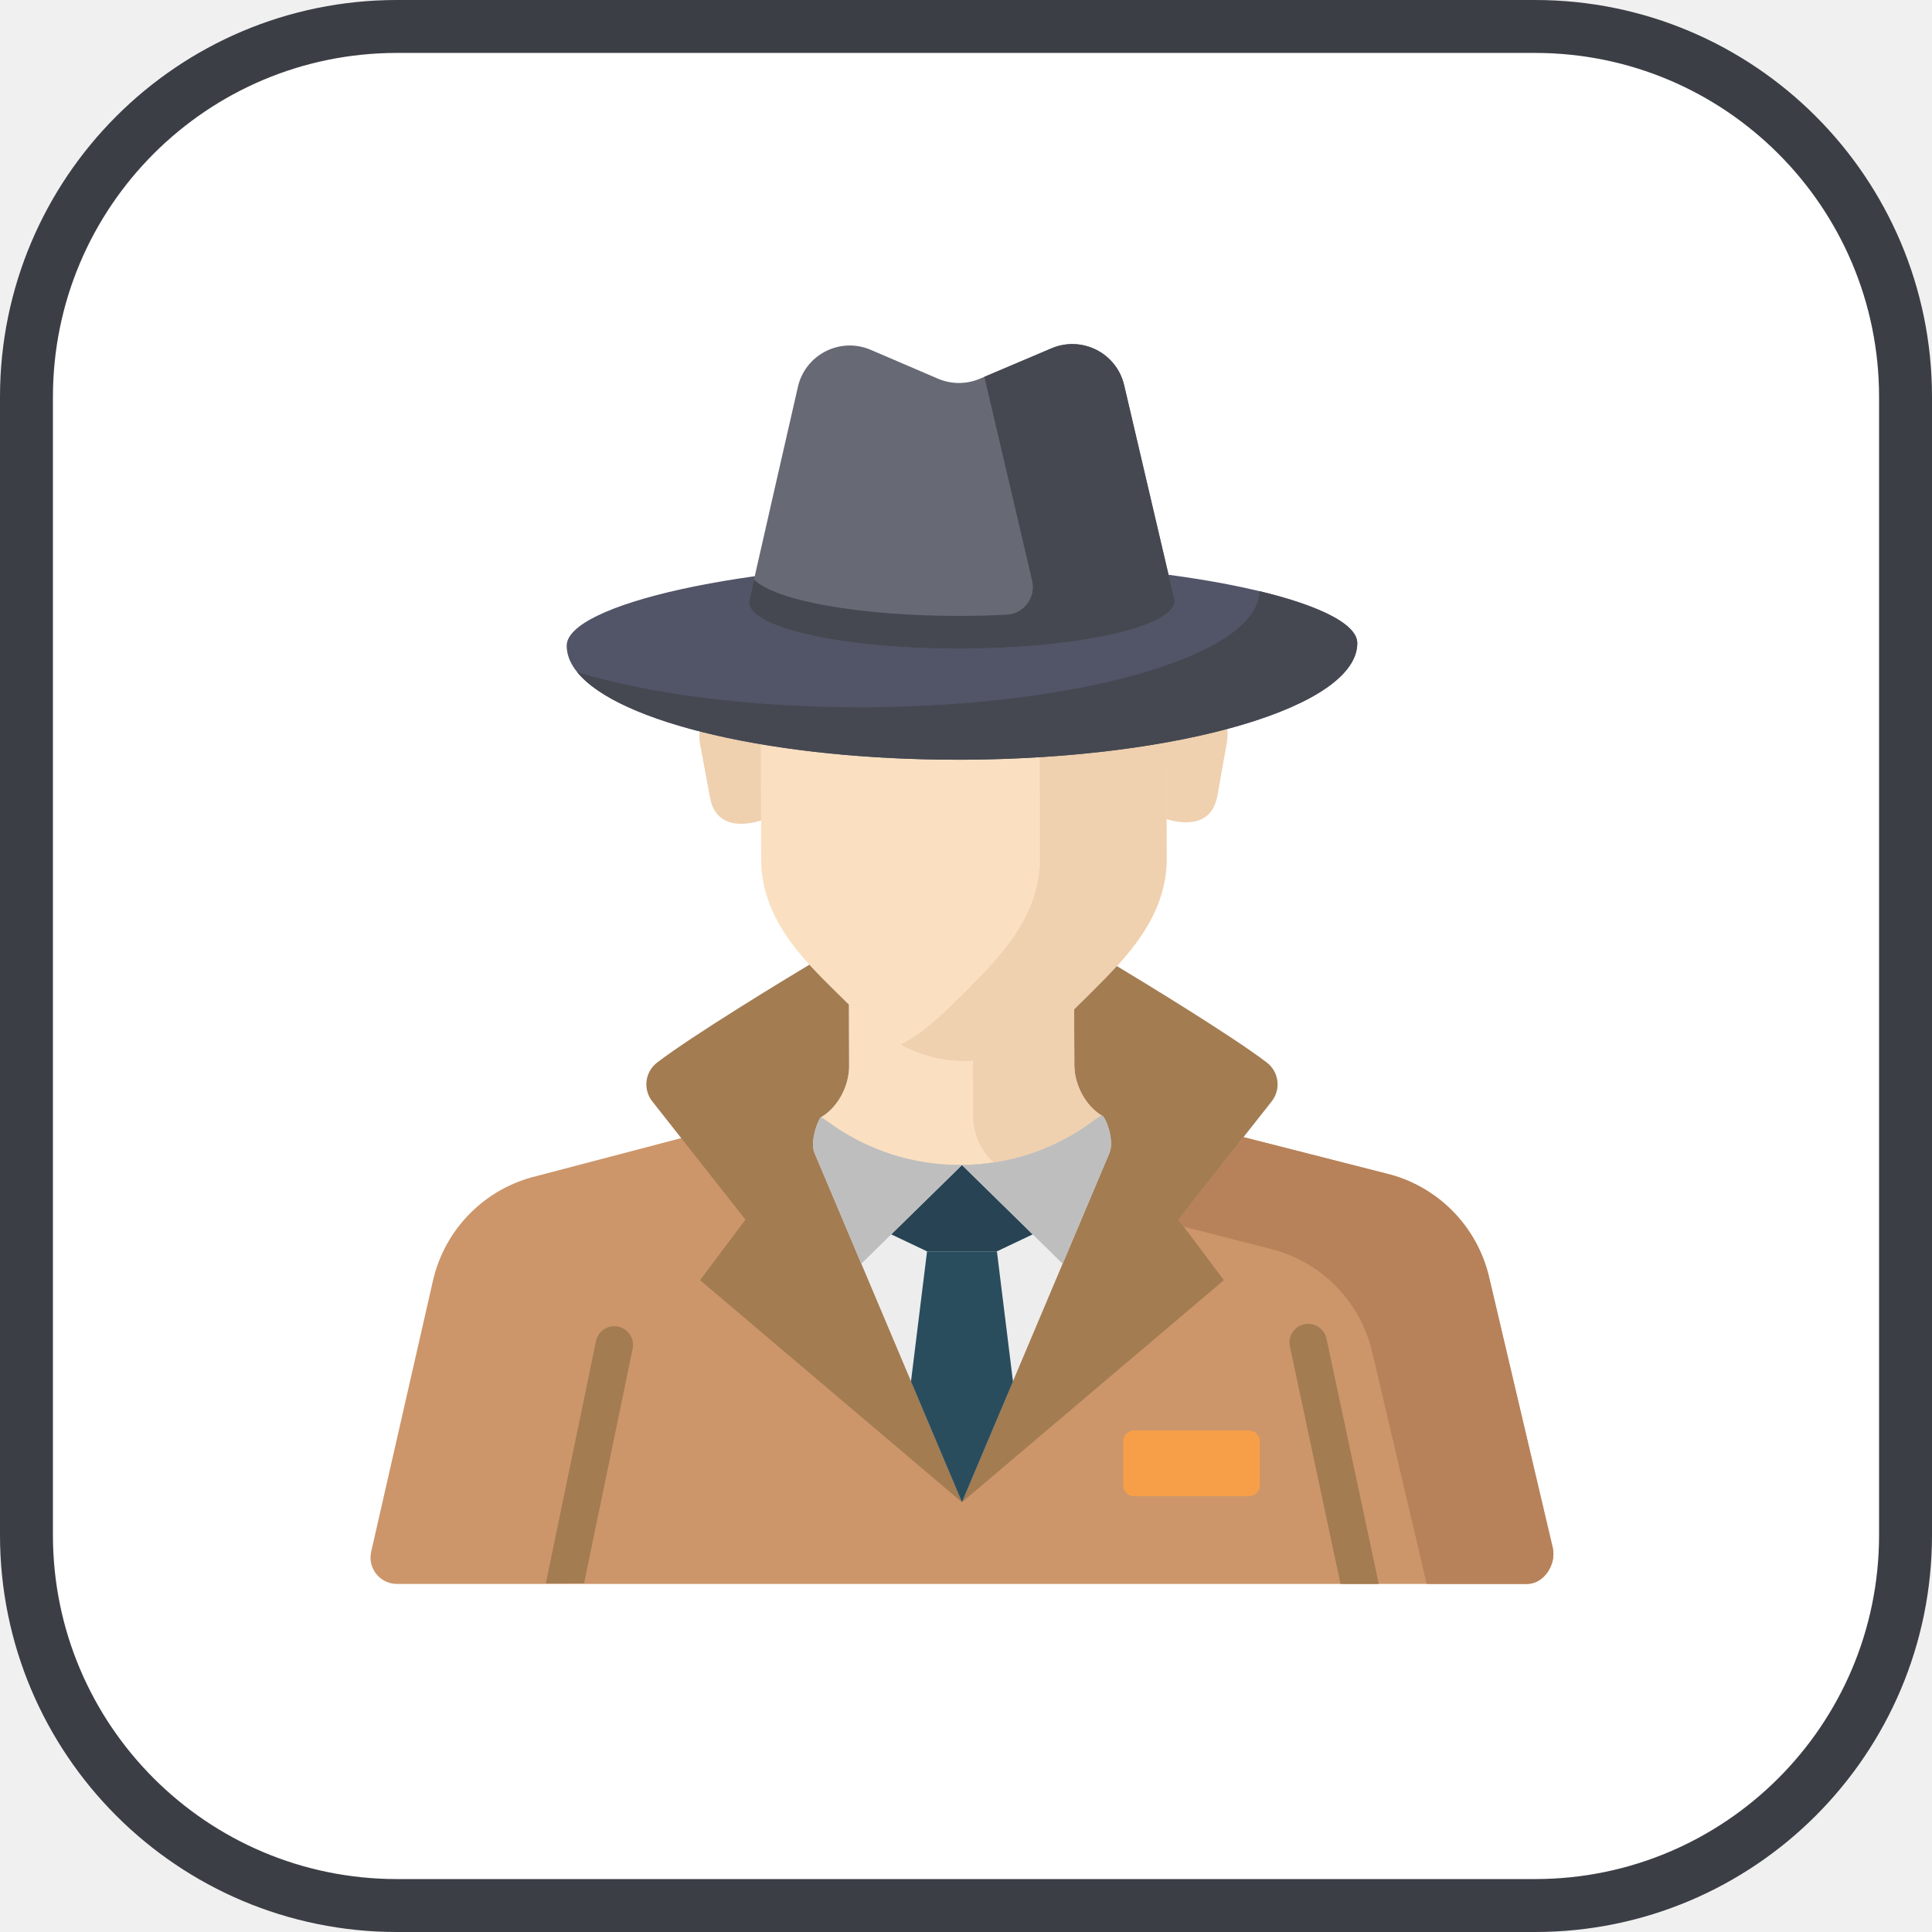
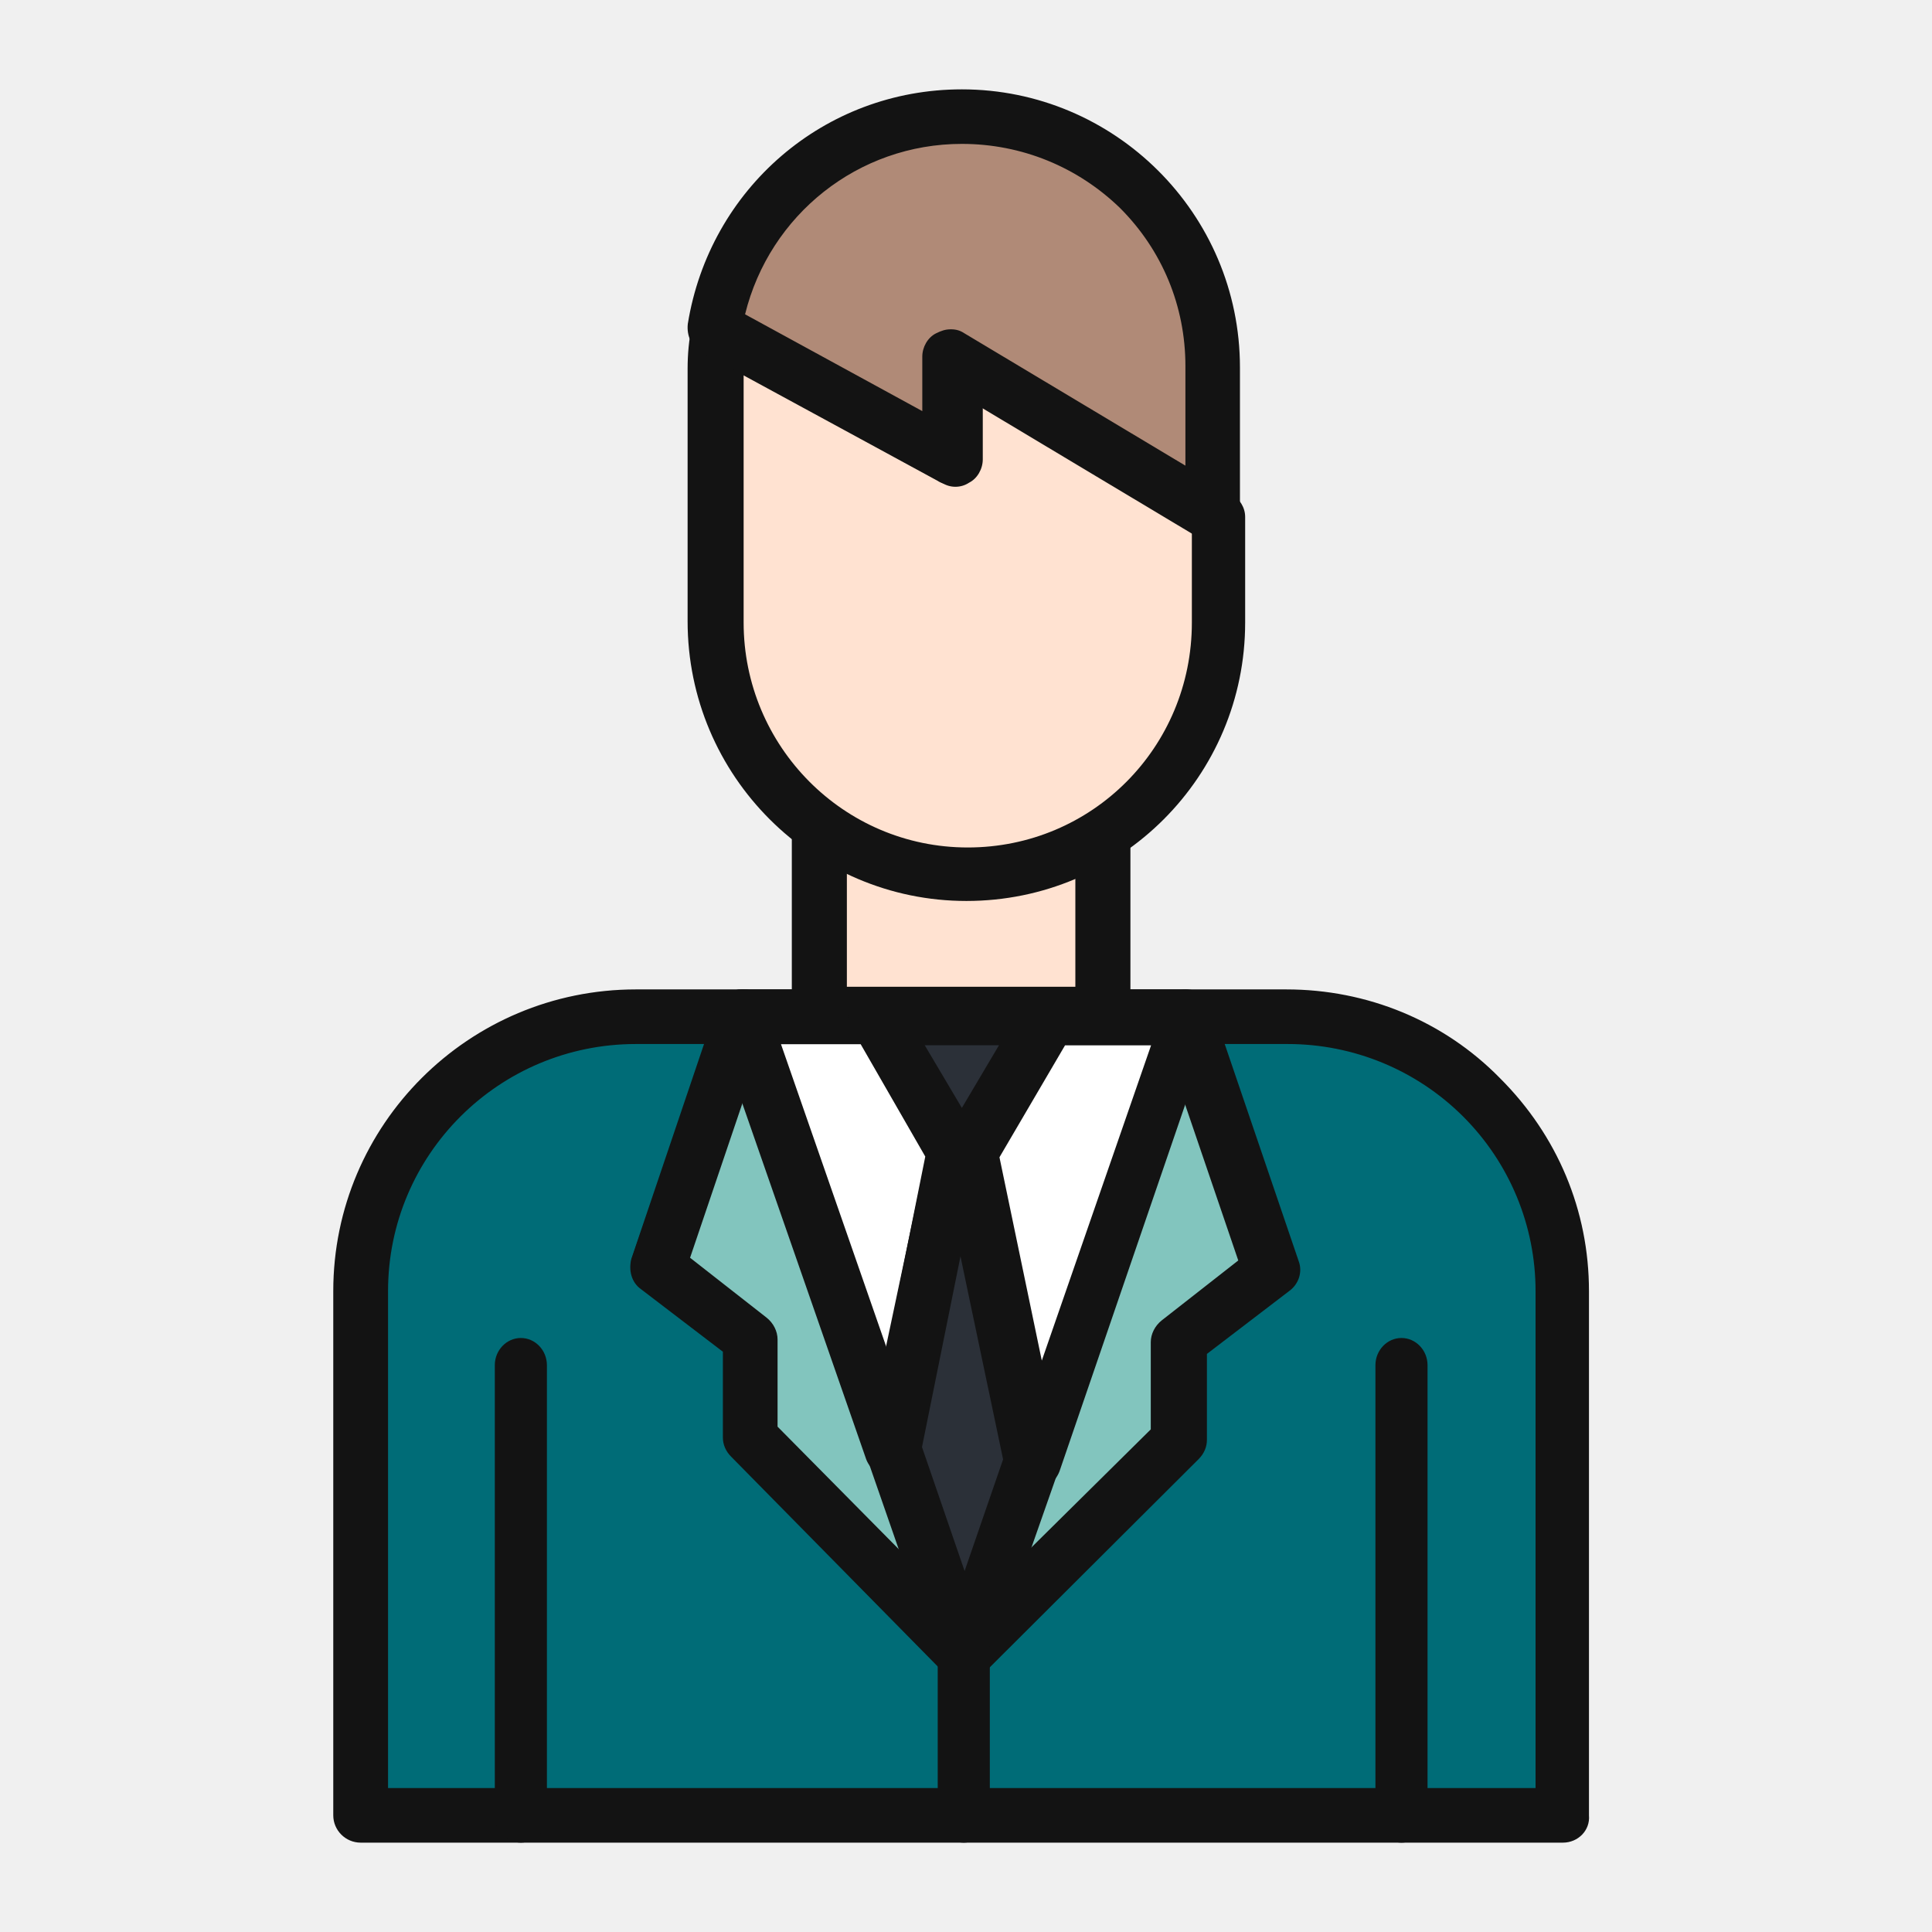
- <svg xmlns="http://www.w3.org/2000/svg" width="800px" height="800px" viewBox="0 0 73 73" version="1.1">
-   <defs>
- 
- </defs>
-   <g id="the-modern-web/proxies" stroke="none" stroke-width="1" fill="none" fill-rule="evenodd">
-     <g id="container" transform="translate(2, 2)" fill="#FFFFFF" fill-rule="nonzero" stroke="#3B3E45" stroke-width="2">
-       <rect id="mask" x="-1" y="-1" width="71" height="71" rx="14">
- 
- </rect>
-     </g>
-     <g id="agent" transform="translate(14, 13)" fill-rule="nonzero">
-       <path d="M25.363,33.994 L28.586,30.946 C29.144,30.418 28.866,29.48 28.11,29.342 C27.231,29.168 26.596,28.152 26.593,27.256 L26.579,23.264 L18.068,23.294 L18.082,27.286 C18.085,28.181 17.457,29.202 16.579,29.382 C15.824,29.524 15.552,30.464 16.114,30.988 L19.359,34.015 C21.051,35.594 23.681,35.585 25.363,33.994 Z" id="Shape" fill="#FAE0C1">
- 
- </path>
-       <path d="M42.264,35.254 C41.805,33.303 40.279,31.781 38.326,31.328 L31.33,29.544 L28.933,28.988 C28.794,28.956 28.653,28.939 28.513,28.938 C28.092,28.935 27.677,29.069 27.335,29.326 C24.352,31.572 20.246,31.586 17.248,29.361 C17.135,29.277 17.015,29.207 16.889,29.151 C16.882,29.147 16.874,29.145 16.866,29.141 C16.788,29.107 16.708,29.079 16.627,29.056 C16.59,29.045 16.553,29.036 16.515,29.027 C16.368,28.995 16.218,28.979 16.067,28.981 C15.997,28.982 15.927,28.987 15.857,28.995 C15.787,29.004 15.717,29.017 15.647,29.034 L13.254,29.606 L6.271,31.438 C4.321,31.904 2.805,33.437 2.359,35.392 L0.025,45.631 C-0.117,46.256 0.359,46.85 1,46.848 L43.703,46.848 C44.344,46.846 44.815,46.101 44.669,45.477 L42.264,35.254 Z" id="Shape" fill="#CC966A">
- 
- </path>
-       <path d="M27.621,29.148 C27.521,29.199 27.425,29.258 27.335,29.326 C24.352,31.572 20.246,31.586 17.248,29.361 C17.174,29.306 17.097,29.257 17.016,29.214 C16.975,29.192 16.544,30.119 16.797,30.619 L22.348,43.761 L27.899,30.619 C28.163,30.096 27.73,29.093 27.621,29.148 Z" id="Shape" fill="#EDEDED">
- 
- </path>
-       <polygon id="Shape" fill="#274354" points="25.02 33.64 22.348 31.02 19.675 33.64 21.028 34.282 23.668 34.282">
- 
- </polygon>
-       <path d="M14.831,13.338 L13.885,13.341 C13.542,13.343 13.227,13.46 12.976,13.655 C12.541,13.994 12.351,14.563 12.451,15.106 L12.83,17.151 C13.123,18.665 14.849,17.967 14.849,17.967 L14.831,13.338 Z" id="Shape" fill="#EFD0AF">
- 
- </path>
-       <path d="M29.967,13.288 L30.913,13.284 C31.256,13.283 31.572,13.398 31.824,13.591 C32.262,13.928 32.456,14.495 32.359,15.039 L31.995,17.085 C31.712,18.603 29.981,17.916 29.981,17.916 L29.967,13.288 Z" id="Shape" fill="#EFD0AF">
- 
- </path>
-       <path d="M27.616,5.678 C26.382,4.545 24.65,3.558 22.366,3.539 C20.082,3.574 18.356,4.572 17.13,5.714 C15.566,7.17 14.724,9.328 14.731,11.551 L14.732,11.819 L14.734,11.819 L14.761,19.568 C14.812,21.729 16.308,23.221 17.609,24.501 C18.805,25.68 20.163,27.071 22.447,27.091 C24.73,27.055 26.078,25.654 27.267,24.468 C28.558,23.178 30.045,21.677 30.081,19.516 L30.054,11.766 L30.056,11.766 L30.055,11.498 C30.047,9.275 29.19,7.123 27.616,5.678 Z" id="Shape" fill="#FAE0C1">
- 
- </path>
-       <path d="M30.053,11.767 L30.056,11.767 L30.055,11.498 C30.047,9.275 29.19,7.123 27.616,5.678 C26.972,5.086 26.192,4.535 25.268,4.14 L25.292,19.516 C25.256,21.677 23.77,23.178 22.478,24.468 C21.773,25.171 21.013,25.95 20.035,26.475 C20.717,26.84 21.503,27.083 22.446,27.091 C24.73,27.055 26.078,25.654 27.266,24.468 C28.558,23.178 30.045,21.677 30.08,19.516 L30.053,11.767 Z" id="Shape" fill="#EFD0AF">
- 
- </path>
-       <path d="M37.284,11.298 C37.279,9.754 30.613,8.227 22.38,8.245 L22.38,8.245 C22.365,8.245 22.351,8.245 22.337,8.245 C22.323,8.245 22.309,8.245 22.295,8.245 C14.061,8.284 7.406,9.856 7.412,11.401 C7.42,13.799 14.087,15.721 22.321,15.706 L22.363,15.706 L22.405,15.706 L22.405,15.706 C30.639,15.664 37.293,13.696 37.284,11.298 Z" id="Shape" fill="#525467">
- 
- </path>
-       <path d="M33.589,9.337 C33.563,11.727 26.922,13.684 18.71,13.726 C18.696,13.726 18.682,13.726 18.668,13.726 C18.653,13.726 18.64,13.726 18.625,13.726 L18.625,13.726 C14.366,13.734 10.525,13.223 7.809,12.396 C9.358,14.309 15.264,15.719 22.321,15.706 L22.363,15.706 L22.405,15.706 L22.405,15.706 C30.639,15.664 37.293,13.696 37.284,11.298 C37.282,10.592 35.888,9.89 33.589,9.337 Z" id="Shape" fill="#454851">
- 
- </path>
-       <path d="M30.339,9.51 L28.475,1.553 C28.19,0.338 26.88,-0.326 25.732,0.161 L23.021,1.311 C22.517,1.525 21.947,1.524 21.443,1.309 L18.9,0.218 C17.746,-0.277 16.426,0.396 16.148,1.621 C16.148,1.621 14.302,9.688 14.302,9.75 C14.305,10.737 17.908,11.524 22.349,11.509 C26.789,11.494 30.386,10.681 30.383,9.694 C30.382,9.632 30.368,9.571 30.339,9.51 Z" id="Shape" fill="#676A75">
- 
- </path>
-       <path d="M22.349,11.509 C26.789,11.494 30.386,10.681 30.383,9.694 C30.382,9.632 30.368,9.571 30.339,9.51 L28.475,1.553 C28.19,0.338 26.88,-0.326 25.732,0.161 L23.195,1.238 L24.999,8.939 C25.148,9.574 24.687,10.194 24.035,10.227 C23.491,10.254 22.927,10.27 22.349,10.272 C18.509,10.285 15.297,9.698 14.495,8.902 L14.489,8.903 C14.374,9.414 14.302,9.738 14.302,9.75 C14.305,10.737 17.908,11.524 22.349,11.509 Z" id="Shape" fill="#454851">
- 
- </path>
-       <path d="M33.866,27.147 C32.548,26.138 29.178,24.092 28.201,23.503 C27.893,23.841 27.574,24.16 27.266,24.468 C27.046,24.687 26.821,24.914 26.586,25.138 L26.593,27.256 C26.593,27.266 26.593,27.275 26.593,27.285 C26.593,27.288 26.593,27.291 26.594,27.295 C26.594,27.301 26.594,27.307 26.594,27.314 C26.617,28.017 27.021,28.782 27.621,29.148 C27.73,29.093 28.163,30.096 27.899,30.619 L22.348,43.761 L32.244,35.371 L30.528,33.083 L34.051,28.614 C34.409,28.159 34.326,27.499 33.866,27.147 Z" id="Shape" fill="#A37C52">
- 
- </path>
-       <path d="M22.348,43.761 L16.797,30.619 C16.544,30.119 16.975,29.192 17.017,29.214 C17.641,28.857 18.061,28.068 18.081,27.346 C18.081,27.339 18.082,27.331 18.082,27.324 C18.082,27.321 18.082,27.318 18.082,27.315 C18.082,27.305 18.082,27.295 18.082,27.286 L18.074,24.957 C17.915,24.804 17.761,24.651 17.609,24.501 C17.27,24.168 16.919,23.82 16.582,23.45 C15.739,23.957 12.191,26.105 10.83,27.147 C10.37,27.499 10.287,28.159 10.645,28.614 L14.167,33.083 L12.452,35.371 L22.348,43.761 Z" id="Shape" fill="#A37C52">
- 
- </path>
-       <polygon id="Shape" fill="#2A4D5E" points="23.668 34.282 21.028 34.282 20.421 39.199 22.348 43.761 24.275 39.199">
- 
- </polygon>
-       <path d="M27.899,30.619 C28.159,30.104 27.743,29.122 27.626,29.146 C27.525,29.197 27.427,29.257 27.335,29.326 C25.861,30.436 24.113,31 22.36,31.019 C22.356,31.019 22.352,31.019 22.348,31.019 L22.348,31.02 L26.153,34.751 L27.899,30.619 Z" id="Shape" fill="#BEBEBE">
- 
- </path>
-       <path d="M17.017,29.214 C16.975,29.192 16.544,30.12 16.797,30.619 L18.542,34.751 L22.348,31.02 L22.348,31.019 C20.557,31.036 18.761,30.485 17.248,29.361 C17.174,29.306 17.097,29.257 17.017,29.214 Z" id="Shape" fill="#BEBEBE">
- 
- </path>
-       <path d="M27.622,29.148 C27.005,28.772 26.595,27.975 26.593,27.256 L26.586,25.139 C25.608,26.069 24.452,26.952 22.766,27.076 L22.77,29.214 C22.772,29.831 23.074,30.505 23.55,30.922 C24.892,30.716 26.195,30.184 27.335,29.326 C27.426,29.258 27.522,29.199 27.622,29.148 Z" id="Shape" fill="#EFD0AF">
- 
- </path>
-       <path d="M33.195,43.533 L28.845,43.533 C28.623,43.533 28.443,43.353 28.443,43.132 L28.443,41.453 C28.443,41.231 28.623,41.051 28.845,41.051 L33.195,41.051 C33.416,41.051 33.597,41.231 33.597,41.453 L33.597,43.132 C33.597,43.353 33.417,43.533 33.195,43.533 Z" id="Shape" fill="#F79F48">
- 
- </path>
-       <path d="M36.121,37.58 C36.04,37.198 35.664,36.955 35.282,37.035 C34.9,37.116 34.656,37.492 34.738,37.874 L36.651,46.848 L38.097,46.848 L36.121,37.58 Z" id="Shape" fill="#A37C52">
- 
- </path>
-       <path d="M8.069,46.824 L9.904,37.959 C9.982,37.577 9.736,37.203 9.354,37.125 C8.971,37.046 8.597,37.292 8.519,37.675 L6.624,46.829 L8.069,46.824 Z" id="Shape" fill="#A37C52">
- 
- </path>
-       <path d="M44.669,45.477 L42.264,35.254 C41.805,33.303 40.279,31.781 38.326,31.328 L32.985,29.966 L30.528,33.083 L30.73,33.351 L33.911,34.163 C35.864,34.616 37.391,36.138 37.85,38.089 L39.907,46.848 L43.703,46.848 C44.344,46.846 44.815,46.101 44.669,45.477 Z" id="Shape" fill="#B7825A">
- 
- </path>
+ <svg xmlns="http://www.w3.org/2000/svg" width="800px" height="800px" viewBox="0 0 800 800" version="1.1">
+   <g id="Page-1" stroke="none" stroke-width="1" fill="none" fill-rule="evenodd">
+     <g id="Desktop" transform="translate(-2192, -78)">
+       <g id="Self" transform="translate(2192, 78)">
+         <rect id="Rectangle" x="0" y="0" width="800" height="800" />
+         <g id="Group" transform="translate(138, 37)" fill-rule="nonzero">
+           <g id="qa-self">
+             <polygon id="Path" fill="#FFE2D1" points="202.822 252.053 319.336 252.053 319.336 383.466 202.822 383.466" />
+             <path d="M319.252,394.237 L201.274,394.237 C195.005,394.237 189.876,389.143 189.876,382.916 L189.876,250.449 C189.876,244.222 195.005,239.128 201.274,239.128 L318.682,239.128 C324.952,239.128 330.081,244.222 330.081,250.449 L330.081,382.916 C330.651,389.143 325.522,394.237 319.252,394.237 Z M212.673,371.594 L307.283,371.594 L307.283,261.771 L212.673,261.771 L212.673,371.594 Z" id="Shape" fill="#131313" />
+             <path d="M257.039,152.147 L158.648,99.098 C157.51,104.177 157.51,109.821 157.51,114.9 L157.51,219.305 C157.51,276.304 204.147,323.145 262.158,323.145 C319.6,323.145 366.805,276.869 366.805,219.305 L366.805,175.85 L257.039,110.385 L257.039,152.147 Z" id="Path" fill="#FFE2D1" />
+             <path d="M262.158,336.071 C198.781,336.071 146.722,284.393 146.722,220.22 L146.722,115.727 C146.722,109.481 147.288,103.802 148.42,98.123 C148.985,94.715 151.249,91.308 154.644,89.604 C158.039,87.9 162,87.9 164.83,89.604 L245.748,133.9 L245.748,111.184 C245.748,107.209 248.011,103.234 251.406,101.53 C254.801,99.258 259.328,99.826 262.724,101.53 L371.935,167.406 C375.33,169.678 377.593,173.085 377.593,177.06 L377.593,220.788 C377.593,284.393 326.1,336.071 262.158,336.071 L262.158,336.071 Z M169.922,117.999 L169.922,220.788 C169.922,271.899 211.23,313.923 262.724,313.923 C314.217,313.923 355.525,272.467 355.525,220.788 L355.525,183.307 L268.948,131.061 L268.948,153.209 C268.948,157.184 266.685,161.159 263.289,162.863 C259.894,165.134 255.367,165.134 251.972,162.863 L169.922,117.999 Z" id="Shape" fill="#131313" />
+             <path d="M262.105,10.772 C211.169,10.772 167.591,47.905 159.668,98.543 L257.577,151.43 L257.577,109.795 L366.805,174.499 L366.805,114.296 C366.239,56.908 319.831,10.772 262.105,10.772 Z" id="Path" fill="#B08A77" />
+             <path d="M364.145,187.424 C361.887,187.424 360.194,186.86 358.5,185.731 L267.049,130.971 L267.049,152.423 C267.049,156.375 264.791,160.327 261.404,162.02 C258.017,164.279 253.501,164.279 250.114,162.02 L152.453,108.955 C148.501,106.696 146.243,102.18 146.808,97.099 C155.84,41.211 203.259,0 260.275,0 C323.5,0 375.436,51.372 375.436,115.164 L375.436,176.134 C375.436,180.085 373.178,184.037 369.791,185.731 C368.097,186.86 365.839,187.424 364.145,187.424 Z M255.759,99.357 C258.017,99.357 259.71,99.922 261.404,101.051 L352.855,155.811 L352.855,114.6 C352.855,89.76 343.258,66.615 325.759,49.114 C308.259,32.178 285.114,22.581 260.275,22.581 L260.275,11.291 L260.275,22.581 C217.372,22.581 180.679,51.937 170.517,93.148 L243.904,133.229 L243.904,110.648 C243.904,106.696 246.162,102.745 249.549,101.051 C251.807,99.922 253.501,99.357 255.759,99.357 Z" id="Shape" fill="#131313" />
+             <path d="M395.037,383.466 L353.775,383.466 L389.384,488.769 L350.949,518.775 L350.949,560.104 L262.209,648.989 L174.035,558.406 L174.035,517.077 L135.599,487.071 L171.208,383.466 L126.556,383.466 C63.816,383.466 12.946,434.985 12.946,497.828 L12.946,715.228 L509.212,715.228 L509.212,497.828 C509.212,434.985 458.342,384.032 395.037,383.466 L395.037,383.466 Z" id="Path" fill="#006C77" />
+             <path d="M509.184,726 L11.34,726 C5.103,726 0,720.912 0,714.694 L0,497.623 C0,428.658 56.135,372.694 125.311,372.694 L170.106,372.694 C173.508,372.694 177.477,374.39 179.178,377.217 C180.879,380.043 182.013,384 180.879,387.392 L147.992,483.491 L179.745,508.364 C182.58,510.625 184.281,514.017 184.281,517.408 L184.281,553.587 L261.396,632.162 L339.078,554.717 L339.078,518.539 C339.078,515.147 340.779,511.755 343.614,509.494 L375.367,484.622 L342.48,387.392 C341.346,384 341.913,380.043 344.181,377.217 C346.449,374.39 349.851,372.694 353.253,372.694 L394.646,372.694 C428.1,372.694 459.853,385.696 483.101,409.438 C506.915,433.18 519.957,464.271 519.957,497.623 L519.957,714.694 C520.524,720.912 515.421,726 509.184,726 L509.184,726 Z M22.681,703.388 L497.843,703.388 L497.843,497.623 C497.843,470.489 487.07,444.486 467.791,425.266 C448.512,406.046 422.43,395.306 395.213,395.306 L395.213,384 L395.213,395.306 L369.13,395.306 L399.749,485.187 C401.45,489.709 399.749,494.797 395.78,497.623 L361.758,523.627 L361.758,559.24 C361.758,562.066 360.624,564.893 358.356,567.154 L269.334,655.904 C267.066,658.165 264.231,659.296 261.396,659.296 C258.561,659.296 255.726,658.165 253.458,655.904 L165.003,566.023 C162.735,563.762 161.601,560.936 161.601,558.109 L161.601,522.496 L127.579,496.493 C123.61,493.666 122.476,488.579 123.61,484.056 L154.229,395.306 L125.311,395.306 C68.609,395.306 22.681,441.094 22.681,497.623 L22.681,703.388 Z" id="Shape" fill="#131313" />
+             <polygon id="Path" fill="#82C5BE" points="173.688 517.654 173.688 558.42 261.594 648.445 350.064 559.553 350.064 518.786 388.382 488.778 352.881 383.466 170.871 383.466 135.934 487.646" />
+             <path d="M260.959,659.217 C258.129,659.217 254.732,658.089 253.034,655.832 L164.727,566.153 C162.463,563.897 161.33,561.077 161.33,558.257 L161.33,522.724 L127.366,496.779 C123.404,493.959 122.272,488.883 123.404,484.37 L158.5,380.591 C160.198,376.078 164.161,372.694 169.255,372.694 L352.097,372.694 C357.191,372.694 361.154,375.514 362.852,380.591 L398.514,485.498 C400.213,490.011 398.514,495.087 394.552,497.907 L360.588,523.852 L360.588,559.385 C360.588,562.205 359.455,565.025 357.191,567.281 L268.318,655.832 C267.186,658.089 264.355,659.217 260.959,659.217 L260.959,659.217 Z M183.973,553.745 L260.959,631.58 L338.511,554.873 L338.511,518.776 C338.511,515.391 340.209,512.007 343.039,509.751 L374.739,484.934 L344.172,395.255 L177.747,395.255 L147.745,483.806 L179.445,508.623 C182.275,510.879 183.973,514.263 183.973,517.648 L183.973,553.745 Z" id="Shape" fill="#131313" />
+             <polygon id="Path" fill="#FFFFFF" points="225.379 383.466 170.456 383.466 231.544 562.273 256.763 439.308" />
+             <path d="M231.481,574.632 C226.929,574.632 222.377,571.795 220.67,567.257 L158.079,387.443 C156.941,384.039 157.51,380.068 159.786,377.232 C162.062,374.396 165.476,372.694 168.891,372.694 L224.653,372.694 C228.636,372.694 232.619,374.963 234.326,378.367 L266.191,434.523 C267.329,436.792 267.898,439.629 267.329,442.465 L241.723,566.123 C240.585,571.228 236.602,574.632 231.481,575.199 C232.05,574.632 232.05,574.632 231.481,574.632 L231.481,574.632 Z M185.392,395.384 L229.205,521.311 L245.137,441.898 L218.394,395.384 L185.392,395.384 L185.392,395.384 Z" id="Shape" fill="#131313" />
+             <polygon id="Path" fill="#FFFFFF" points="289.857 568.736 353.859 383.466 295.521 383.466 263.237 439.729" />
+             <path d="M289.996,579.507 L289.43,579.507 C284.34,578.942 280.382,575.552 279.25,570.466 L252.67,442.197 C252.104,439.372 252.67,436.546 253.801,434.286 L285.471,378.345 C287.734,374.955 291.127,372.694 295.086,372.694 L353.336,372.694 C356.73,372.694 360.689,374.39 362.385,377.215 C364.647,380.04 365.213,383.996 364.082,387.386 L300.741,572.162 C299.044,576.682 295.086,579.507 289.996,579.507 Z M275.857,442.197 L293.389,526.391 L338.632,395.862 L303.003,395.862 L275.857,442.197 Z" id="Shape" fill="#131313" />
+             <polygon id="Path" fill="#2B3038" points="295.602 383.466 226.556 383.466 258.249 439.519 232.781 562.95 252.024 618.437 262.211 648.445 272.964 618.437 289.942 568.045 263.343 439.519" />
+             <path d="M261.423,659.217 C256.3,659.217 252.316,656.397 250.608,651.884 L221.01,566.717 C220.44,565.025 220.44,562.769 220.44,560.513 L245.485,442.069 L215.318,389.615 C213.041,386.231 213.041,381.719 215.318,378.335 C217.594,374.95 221.01,372.694 224.994,372.694 L295.006,372.694 C298.99,372.694 302.975,374.95 304.682,378.335 C306.959,381.719 306.959,386.231 304.682,389.615 L275.084,442.069 L300.698,566.153 C301.267,568.409 300.698,570.101 300.129,572.358 L272.238,651.884 C270.53,656.397 266.546,659.217 261.423,659.217 Z M243.778,562.205 L261.423,613.531 L277.361,567.281 L259.715,483.242 L243.778,562.205 L243.778,562.205 Z M244.916,395.819 L260.285,421.764 L275.653,395.819 L244.916,395.819 L244.916,395.819 Z" id="Shape" fill="#131313" />
+             <path d="M261.079,726 C255.145,726 250.29,720.846 250.29,714.547 L250.29,646.973 C250.29,640.673 255.145,635.519 261.079,635.519 C267.012,635.519 271.867,640.673 271.867,646.973 L271.867,714.547 C271.867,720.846 267.012,726 261.079,726 Z" id="Path" fill="#131313" />
+             <path d="M442.324,726 C436.39,726 431.535,720.931 431.535,714.735 L431.535,528.298 C431.535,522.102 436.39,517.033 442.324,517.033 C448.257,517.033 453.112,522.102 453.112,528.298 L453.112,714.735 C453.112,720.931 448.257,726 442.324,726 Z" id="Path" fill="#131313" />
+             <path d="M77.676,726 C71.743,726 66.888,720.931 66.888,714.735 L66.888,528.298 C66.888,522.102 71.743,517.033 77.676,517.033 C83.61,517.033 88.465,522.102 88.465,528.298 L88.465,714.735 C88.465,720.931 83.61,726 77.676,726 L77.676,726 Z" id="Path" fill="#131313" />
+           </g>
+         </g>
+       </g>
    </g>
  </g>
</svg>
